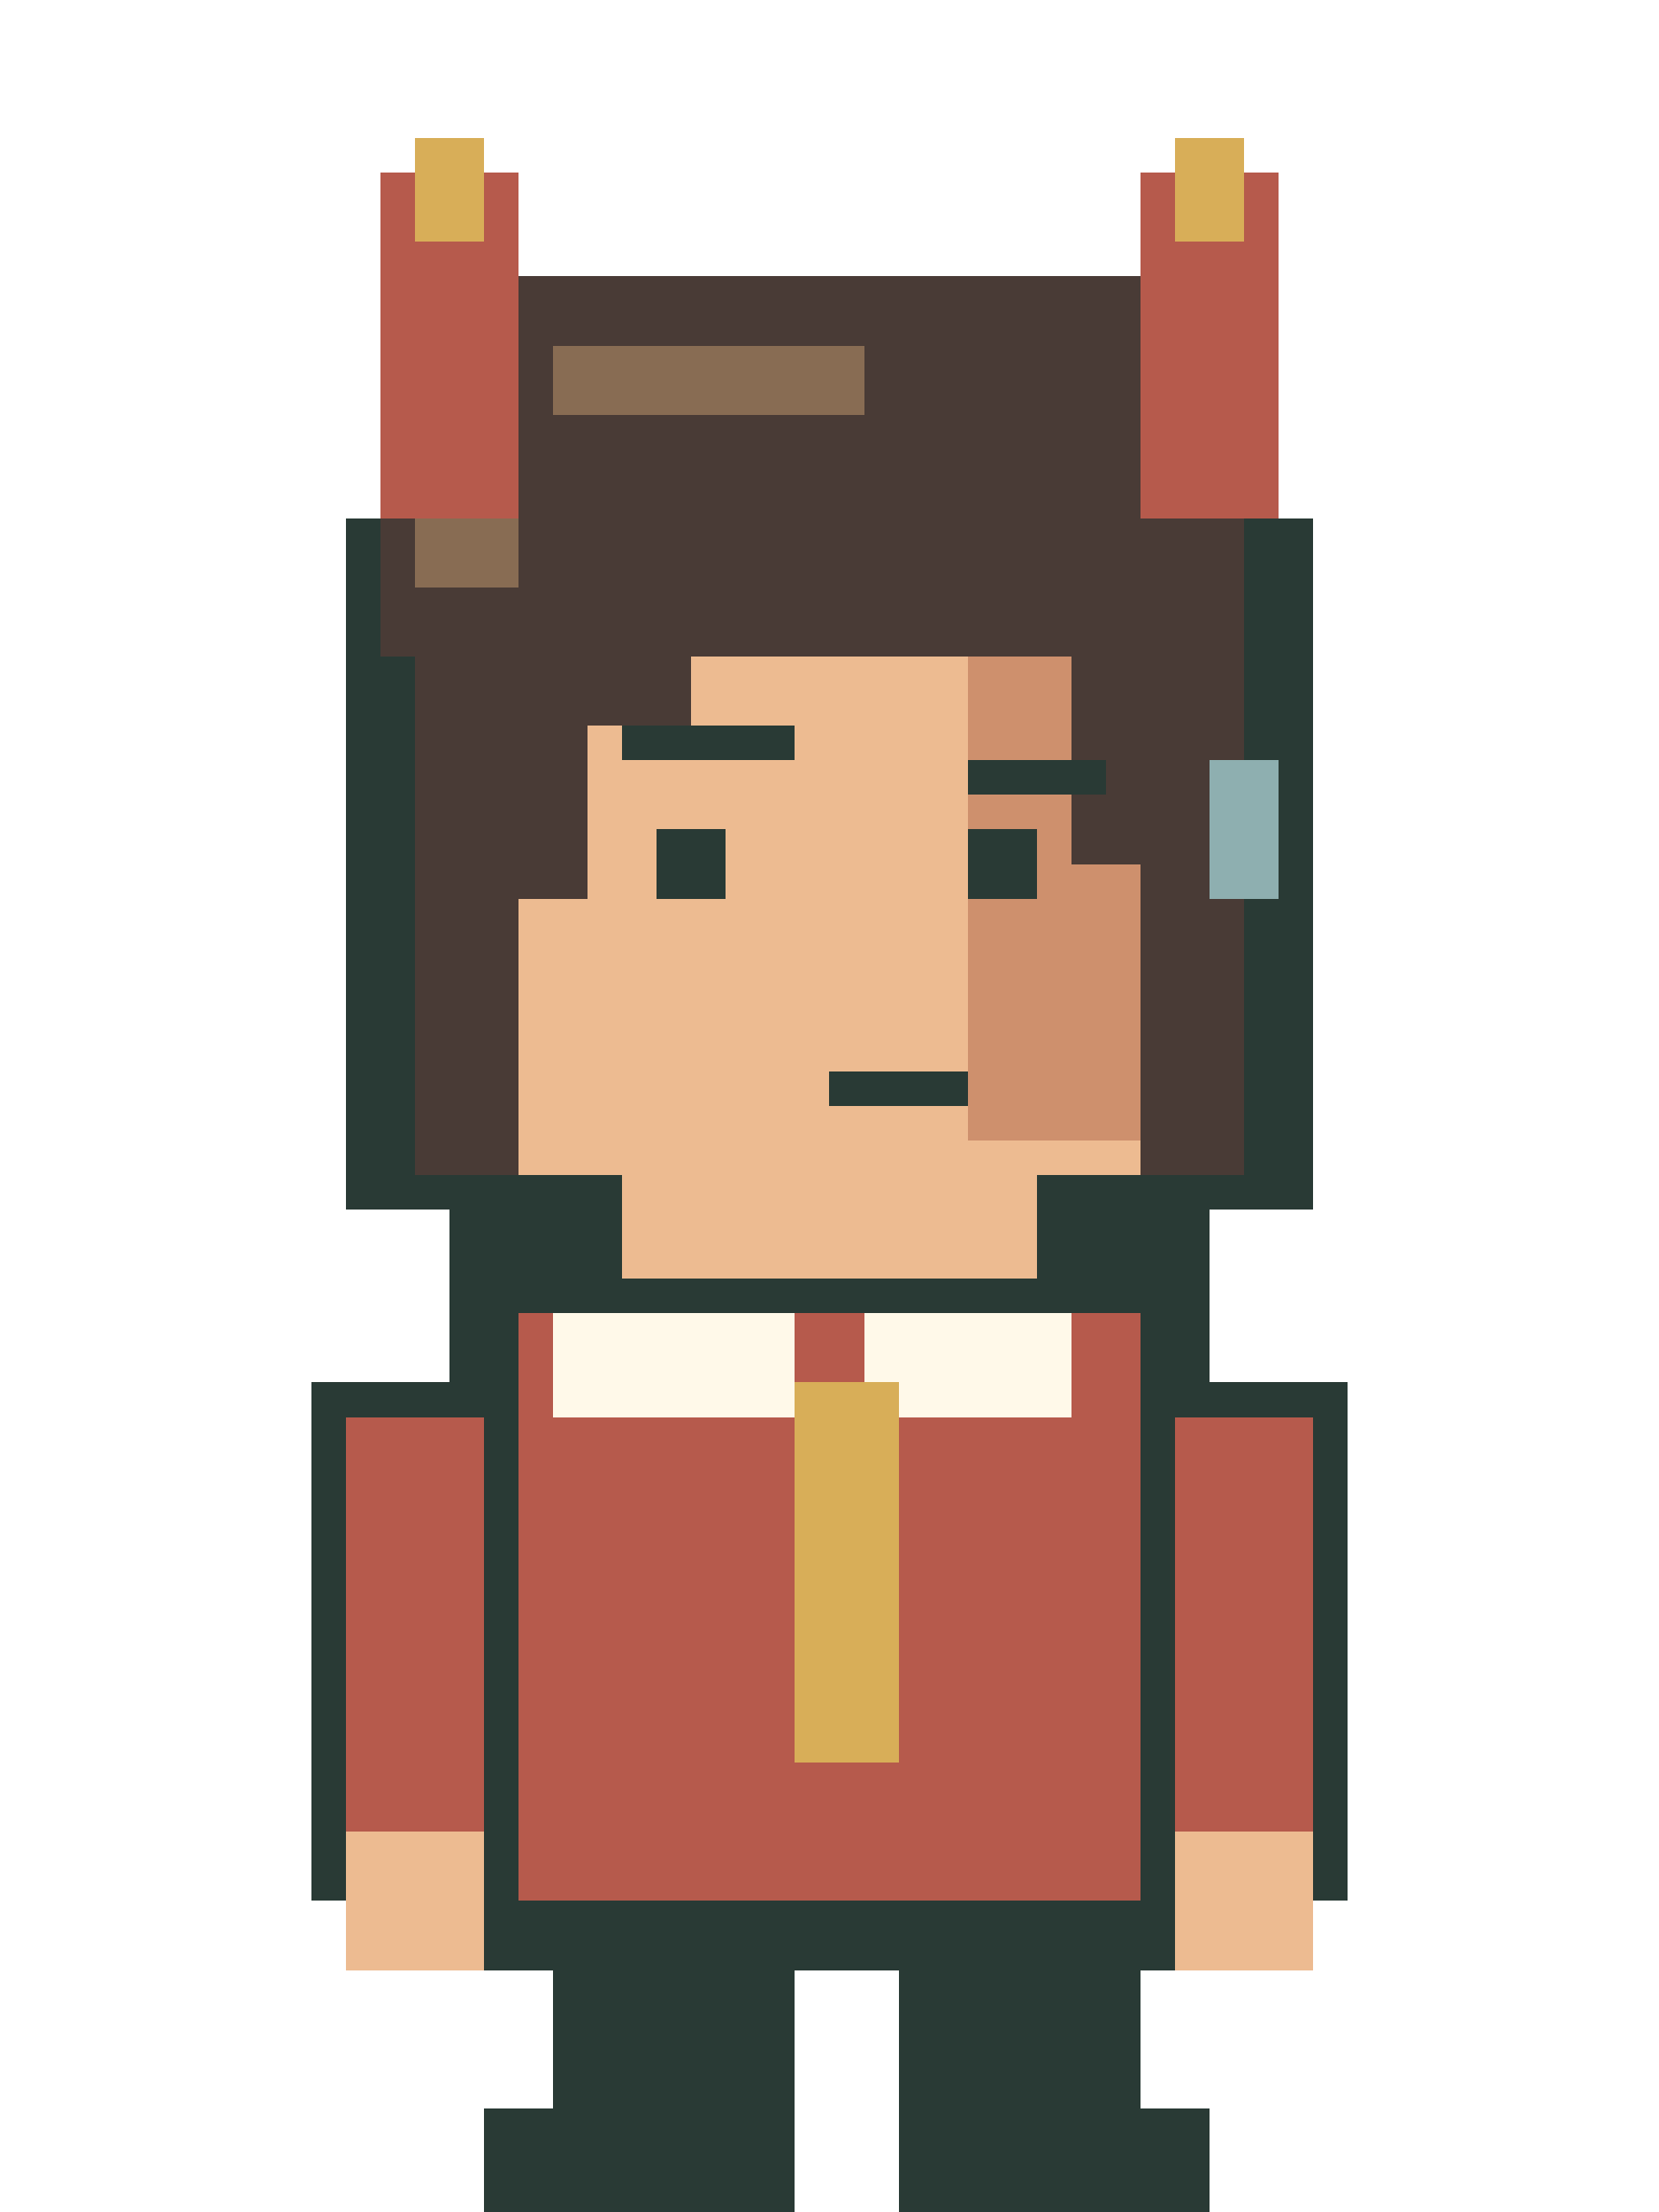
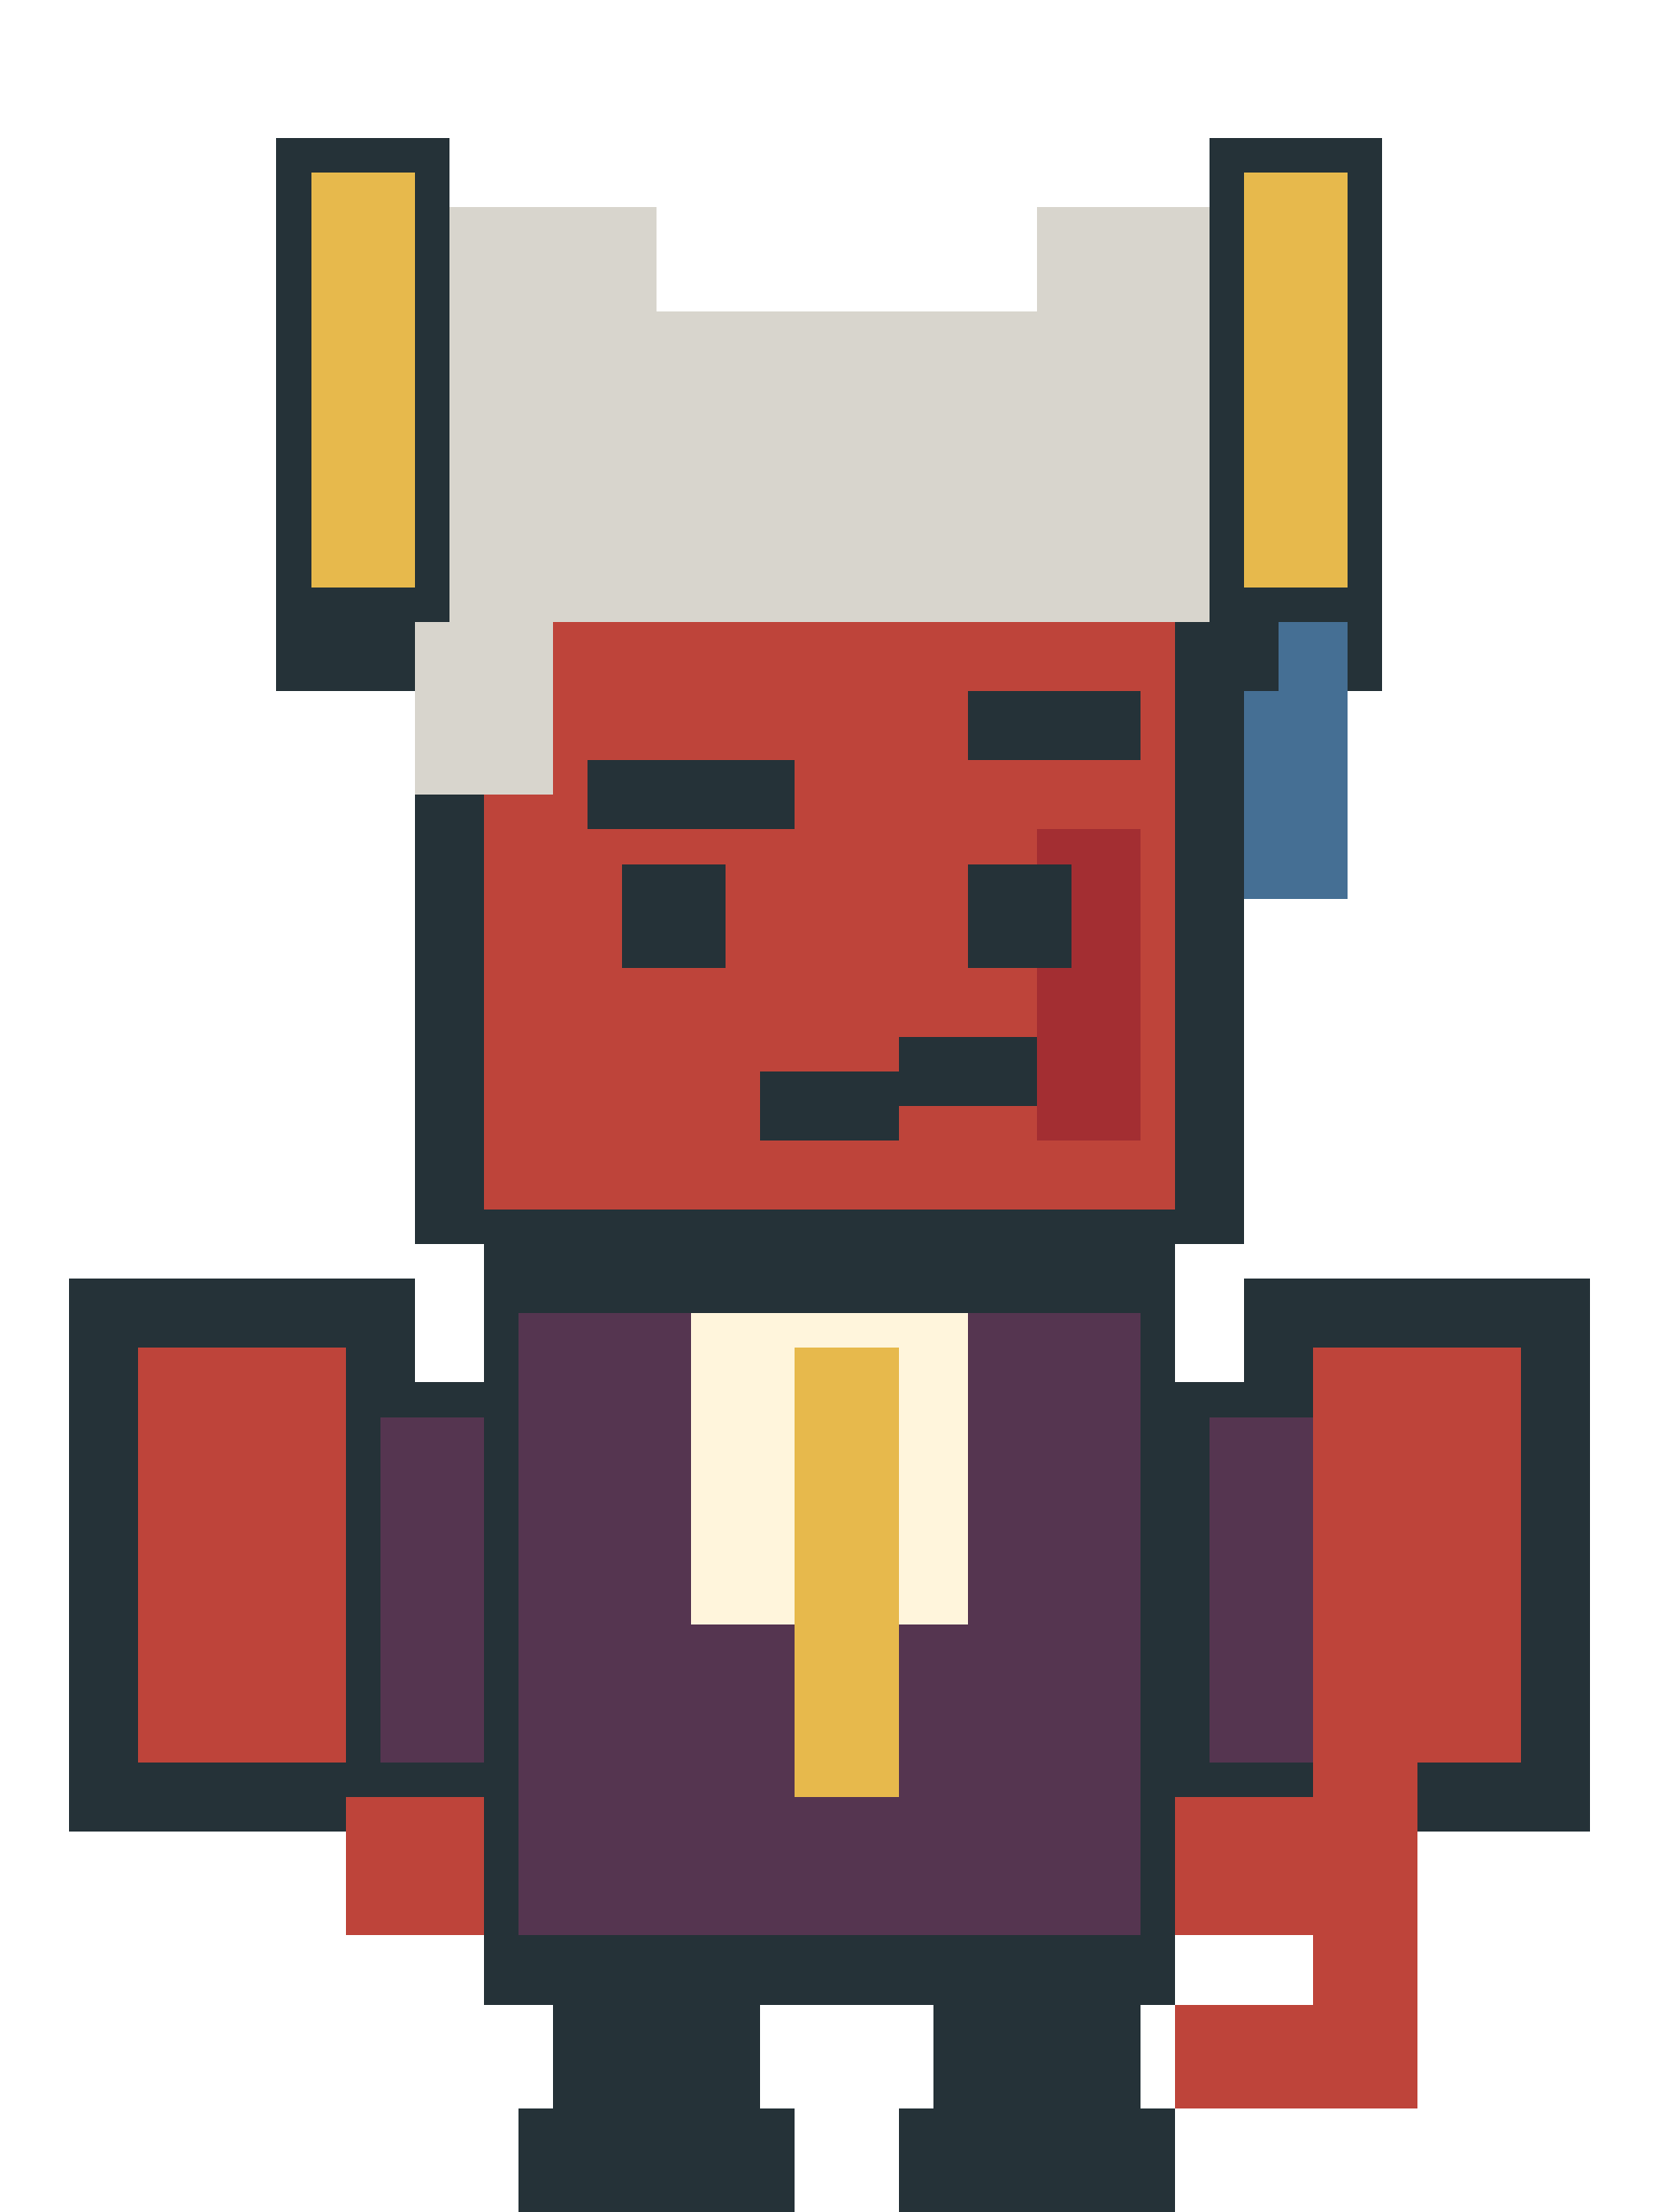
<svg xmlns="http://www.w3.org/2000/svg" width="48" height="64" viewBox="0 0 48 64" shape-rendering="crispEdges">
-   <rect x="13" y="9" width="22" height="30" fill="#293a35" />
-   <rect x="10" y="15" width="28" height="20" fill="#293a35" />
-   <rect x="12" y="15" width="24" height="19" fill="#493b36" />
-   <rect x="15" y="15" width="18" height="19" fill="#edbb91" />
-   <rect x="28" y="19" width="5" height="14" fill="#ce906d" />
-   <rect x="18" y="33" width="12" height="5" fill="#edbb91" />
-   <rect x="14" y="8" width="19" height="5" fill="#493b36" />
-   <rect x="11" y="12" width="22" height="7" fill="#493b36" />
-   <rect x="12" y="18" width="5" height="8" fill="#493b36" />
-   <rect x="16" y="18" width="4" height="3" fill="#493b36" />
-   <rect x="31" y="15" width="5" height="10" fill="#493b36" />
-   <rect x="16" y="10" width="9" height="2" fill="#886c53" />
-   <rect x="12" y="13" width="3" height="4" fill="#886c53" />
-   <rect x="19" y="24" width="2" height="2" fill="#293a35" />
-   <rect x="28" y="24" width="2" height="2" fill="#293a35" />
-   <rect x="18" y="21" width="5" height="1" fill="#293a35" />
-   <rect x="28" y="22" width="4" height="1" fill="#293a35" />
-   <rect x="24" y="31" width="4" height="1" fill="#293a35" />
-   <rect x="35" y="22" width="2" height="4" fill="#8eafb0" />
-   <rect x="13" y="37" width="22" height="20" fill="#293a35" />
-   <rect x="9" y="40" width="5" height="15" fill="#293a35" />
-   <rect x="34" y="40" width="5" height="15" fill="#293a35" />
-   <rect x="10" y="41" width="4" height="12" fill="#b65a4c" />
-   <rect x="34" y="41" width="4" height="12" fill="#b65a4c" />
-   <rect x="15" y="38" width="18" height="17" fill="#b65a4c" />
-   <rect x="16" y="38" width="7" height="3" fill="#fff9e9" />
-   <rect x="25" y="38" width="6" height="3" fill="#fff9e9" />
-   <rect x="23" y="40" width="3" height="11" fill="#d8ae58" />
-   <rect x="10" y="53" width="4" height="4" fill="#edbb91" />
-   <rect x="34" y="53" width="4" height="4" fill="#edbb91" />
-   <rect x="16" y="55" width="7" height="7" fill="#293a35" />
-   <rect x="26" y="55" width="7" height="7" fill="#293a35" />
-   <rect x="14" y="61" width="9" height="3" fill="#293a35" />
-   <rect x="26" y="61" width="9" height="3" fill="#293a35" />
-   <rect x="11" y="5" width="4" height="10" fill="#b65a4c" />
-   <rect x="33" y="5" width="4" height="10" fill="#b65a4c" />
-   <rect x="12" y="4" width="2" height="3" fill="#d8ae58" />
-   <rect x="34" y="4" width="2" height="3" fill="#d8ae58" />
+   <rect x="2" y="37" width="10" height="16" fill="#253238" />
+   <rect x="4" y="39" width="6" height="12" fill="#be443a" />
+   <rect x="36" y="37" width="10" height="16" fill="#253238" />
+   <rect x="38" y="39" width="6" height="12" fill="#be443a" />
+   <rect x="38" y="49" width="3" height="11" fill="#be443a" />
+   <rect x="34" y="58" width="7" height="3" fill="#be443a" />
+   <rect x="14" y="36" width="20" height="22" fill="#253238" />
+   <rect x="15" y="38" width="18" height="18" fill="#553550" />
+   <rect x="16" y="57" width="6" height="5" fill="#253238" />
+   <rect x="15" y="61" width="8" height="3" fill="#253238" />
+   <rect x="27" y="57" width="6" height="5" fill="#253238" />
+   <rect x="26" y="61" width="8" height="3" fill="#253238" />
+   <rect x="10" y="40" width="4" height="15" fill="#253238" />
+   <rect x="11" y="41" width="3" height="10" fill="#553550" />
+   <rect x="10" y="52" width="4" height="4" fill="#be443a" />
+   <rect x="34" y="40" width="4" height="15" fill="#253238" />
+   <rect x="35" y="41" width="3" height="10" fill="#553550" />
+   <rect x="34" y="52" width="4" height="4" fill="#be443a" />
+   <rect x="20" y="38" width="8" height="9" fill="#fff5dc" />
+   <rect x="23" y="39" width="3" height="13" fill="#e7b94c" />
+   <rect x="12" y="12" width="24" height="24" fill="#253238" />
+   <rect x="14" y="15" width="20" height="20" fill="#be443a" />
+   <rect x="12" y="9" width="24" height="9" fill="#d8d5cd" />
+   <rect x="13" y="6" width="6" height="9" fill="#d8d5cd" />
+   <rect x="30" y="6" width="5" height="9" fill="#d8d5cd" />
+   <rect x="8" y="4" width="5" height="16" fill="#253238" />
+   <rect x="35" y="4" width="5" height="16" fill="#253238" />
+   <rect x="9" y="5" width="3" height="12" fill="#e7b94c" />
+   <rect x="36" y="5" width="3" height="12" fill="#e7b94c" />
+   <rect x="12" y="18" width="4" height="5" fill="#d8d5cd" />
+   <rect x="30" y="24" width="3" height="9" fill="#a32e32" />
+   <rect x="17" y="22" width="6" height="2" fill="#253238" />
+   <rect x="28" y="20" width="5" height="2" fill="#253238" />
+   <rect x="18" y="25" width="3" height="3" fill="#253238" />
+   <rect x="28" y="25" width="3" height="3" fill="#253238" />
+   <rect x="22" y="31" width="4" height="2" fill="#253238" />
+   <rect x="26" y="30" width="4" height="2" fill="#253238" />
+   <rect x="36" y="20" width="3" height="6" fill="#456f94" />
+   <rect x="37" y="18" width="2" height="3" fill="#456f94" />
</svg>
